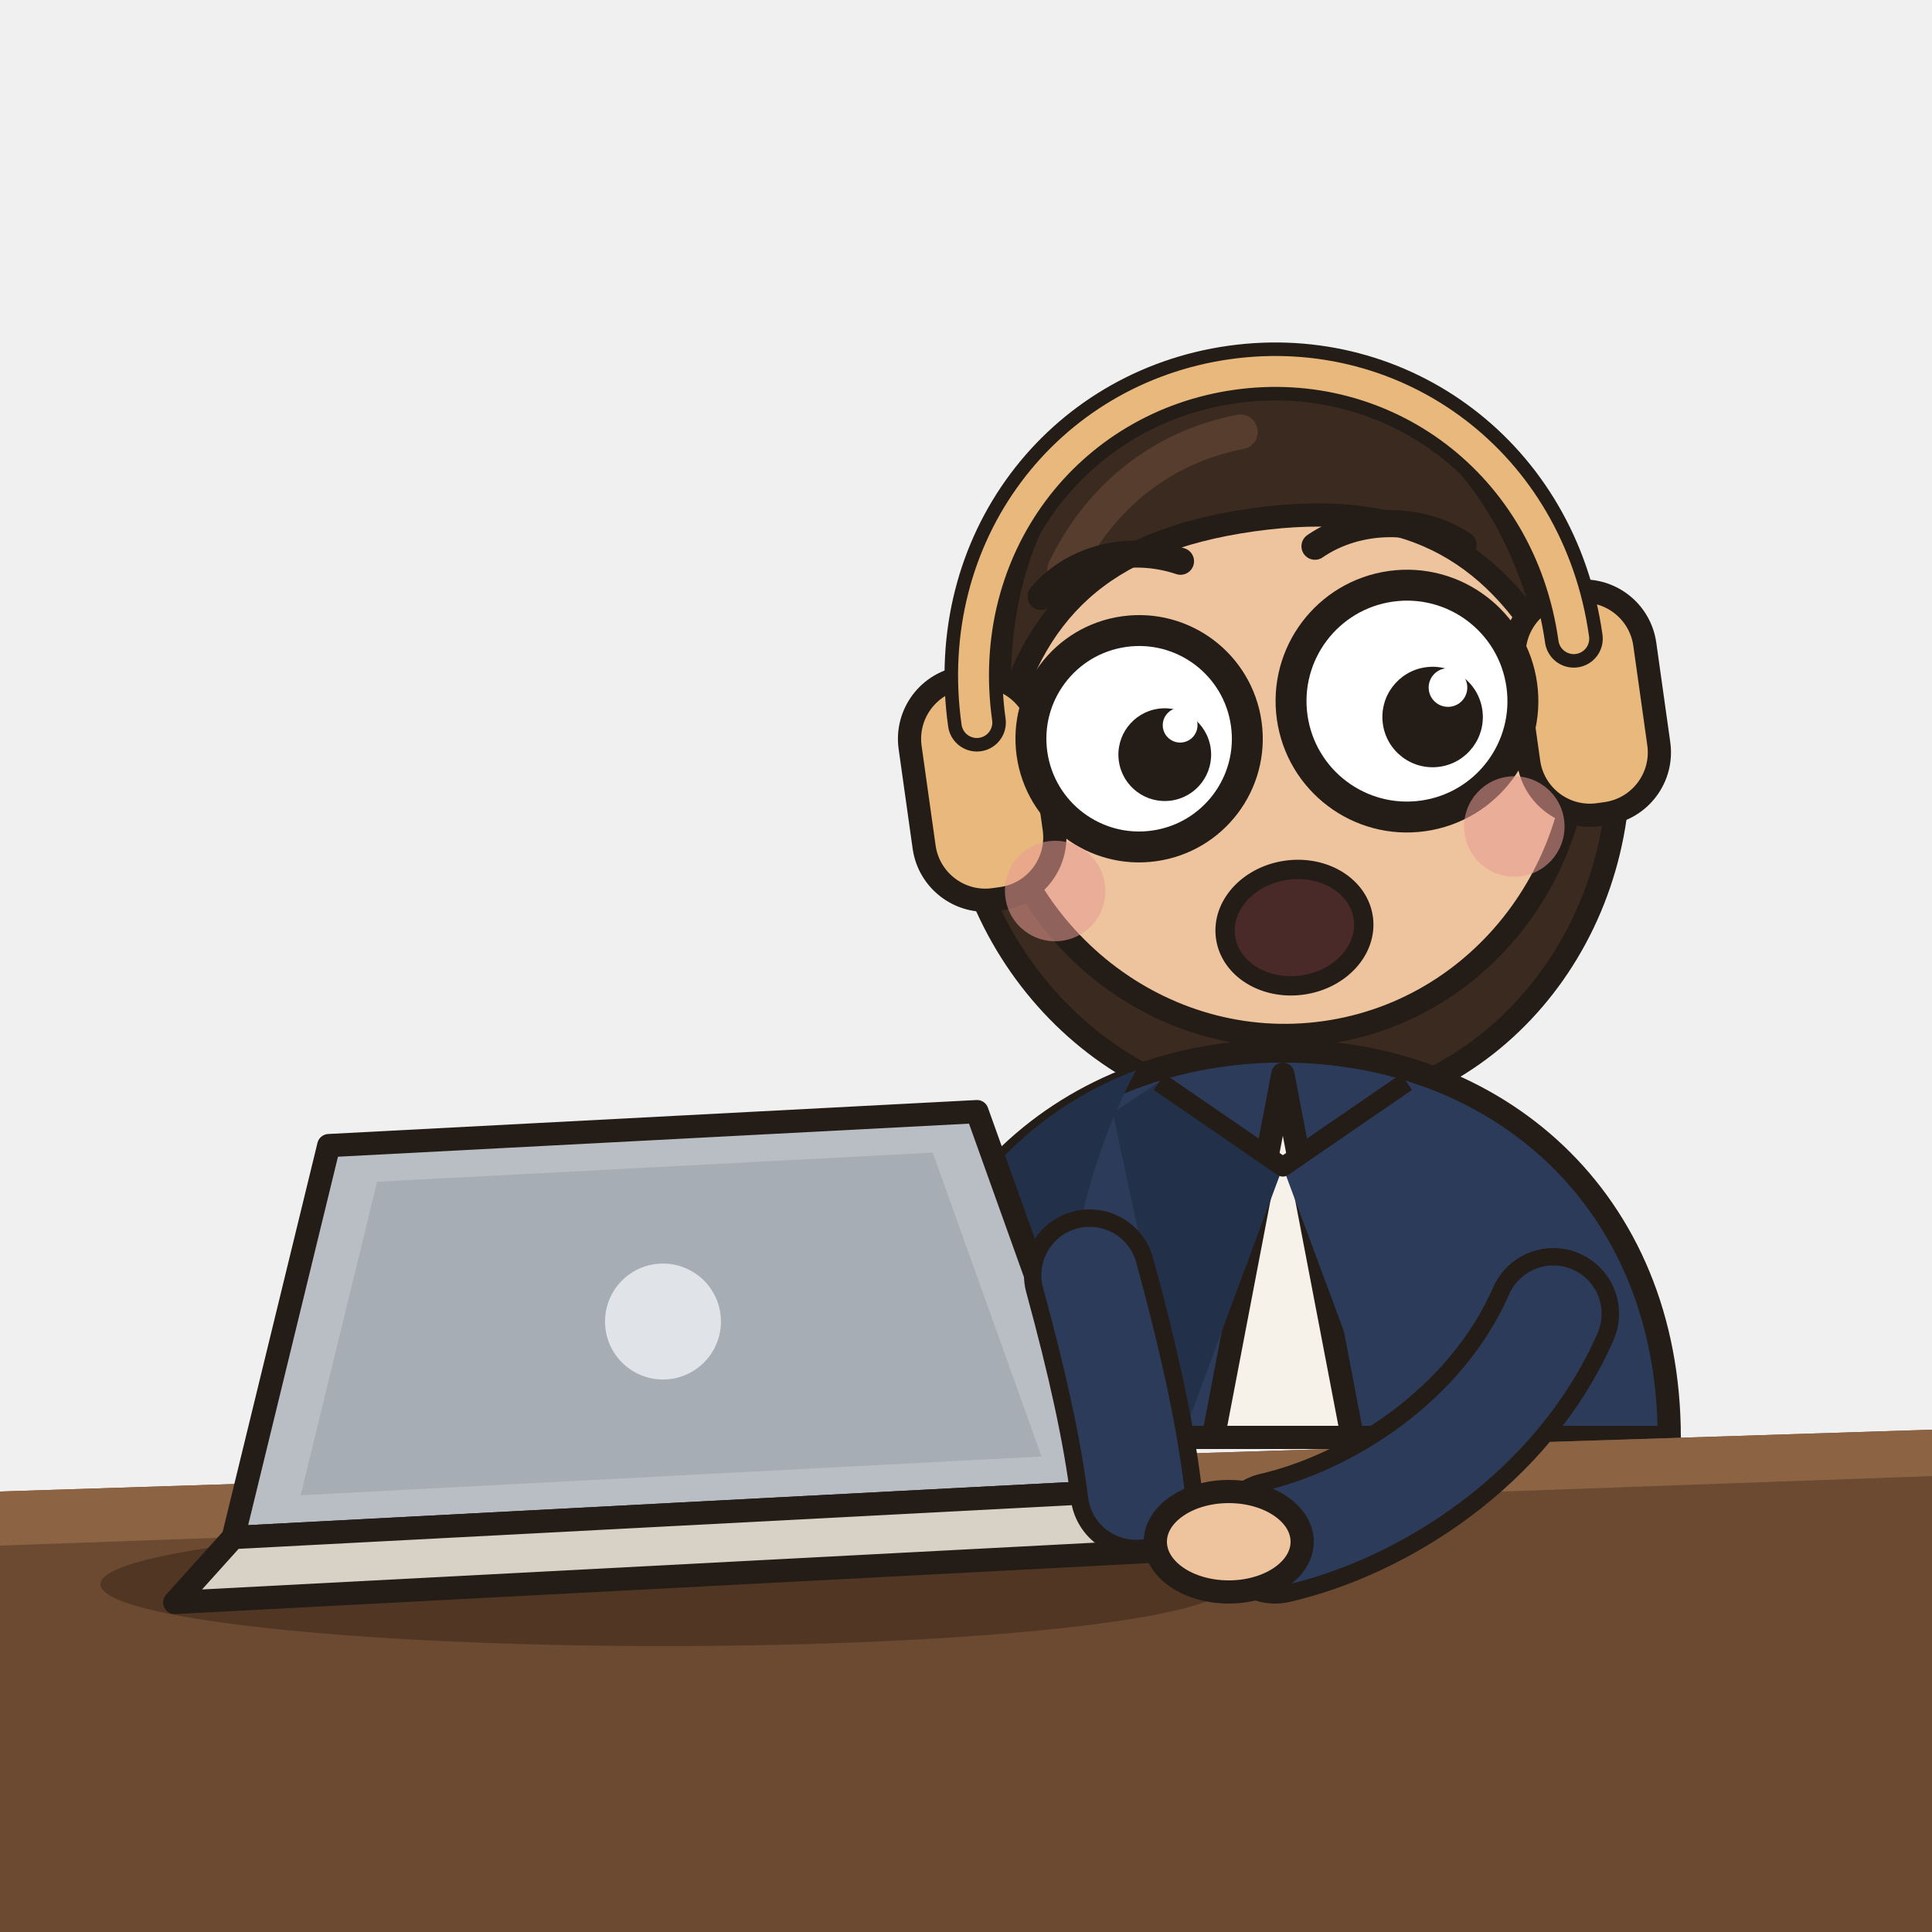
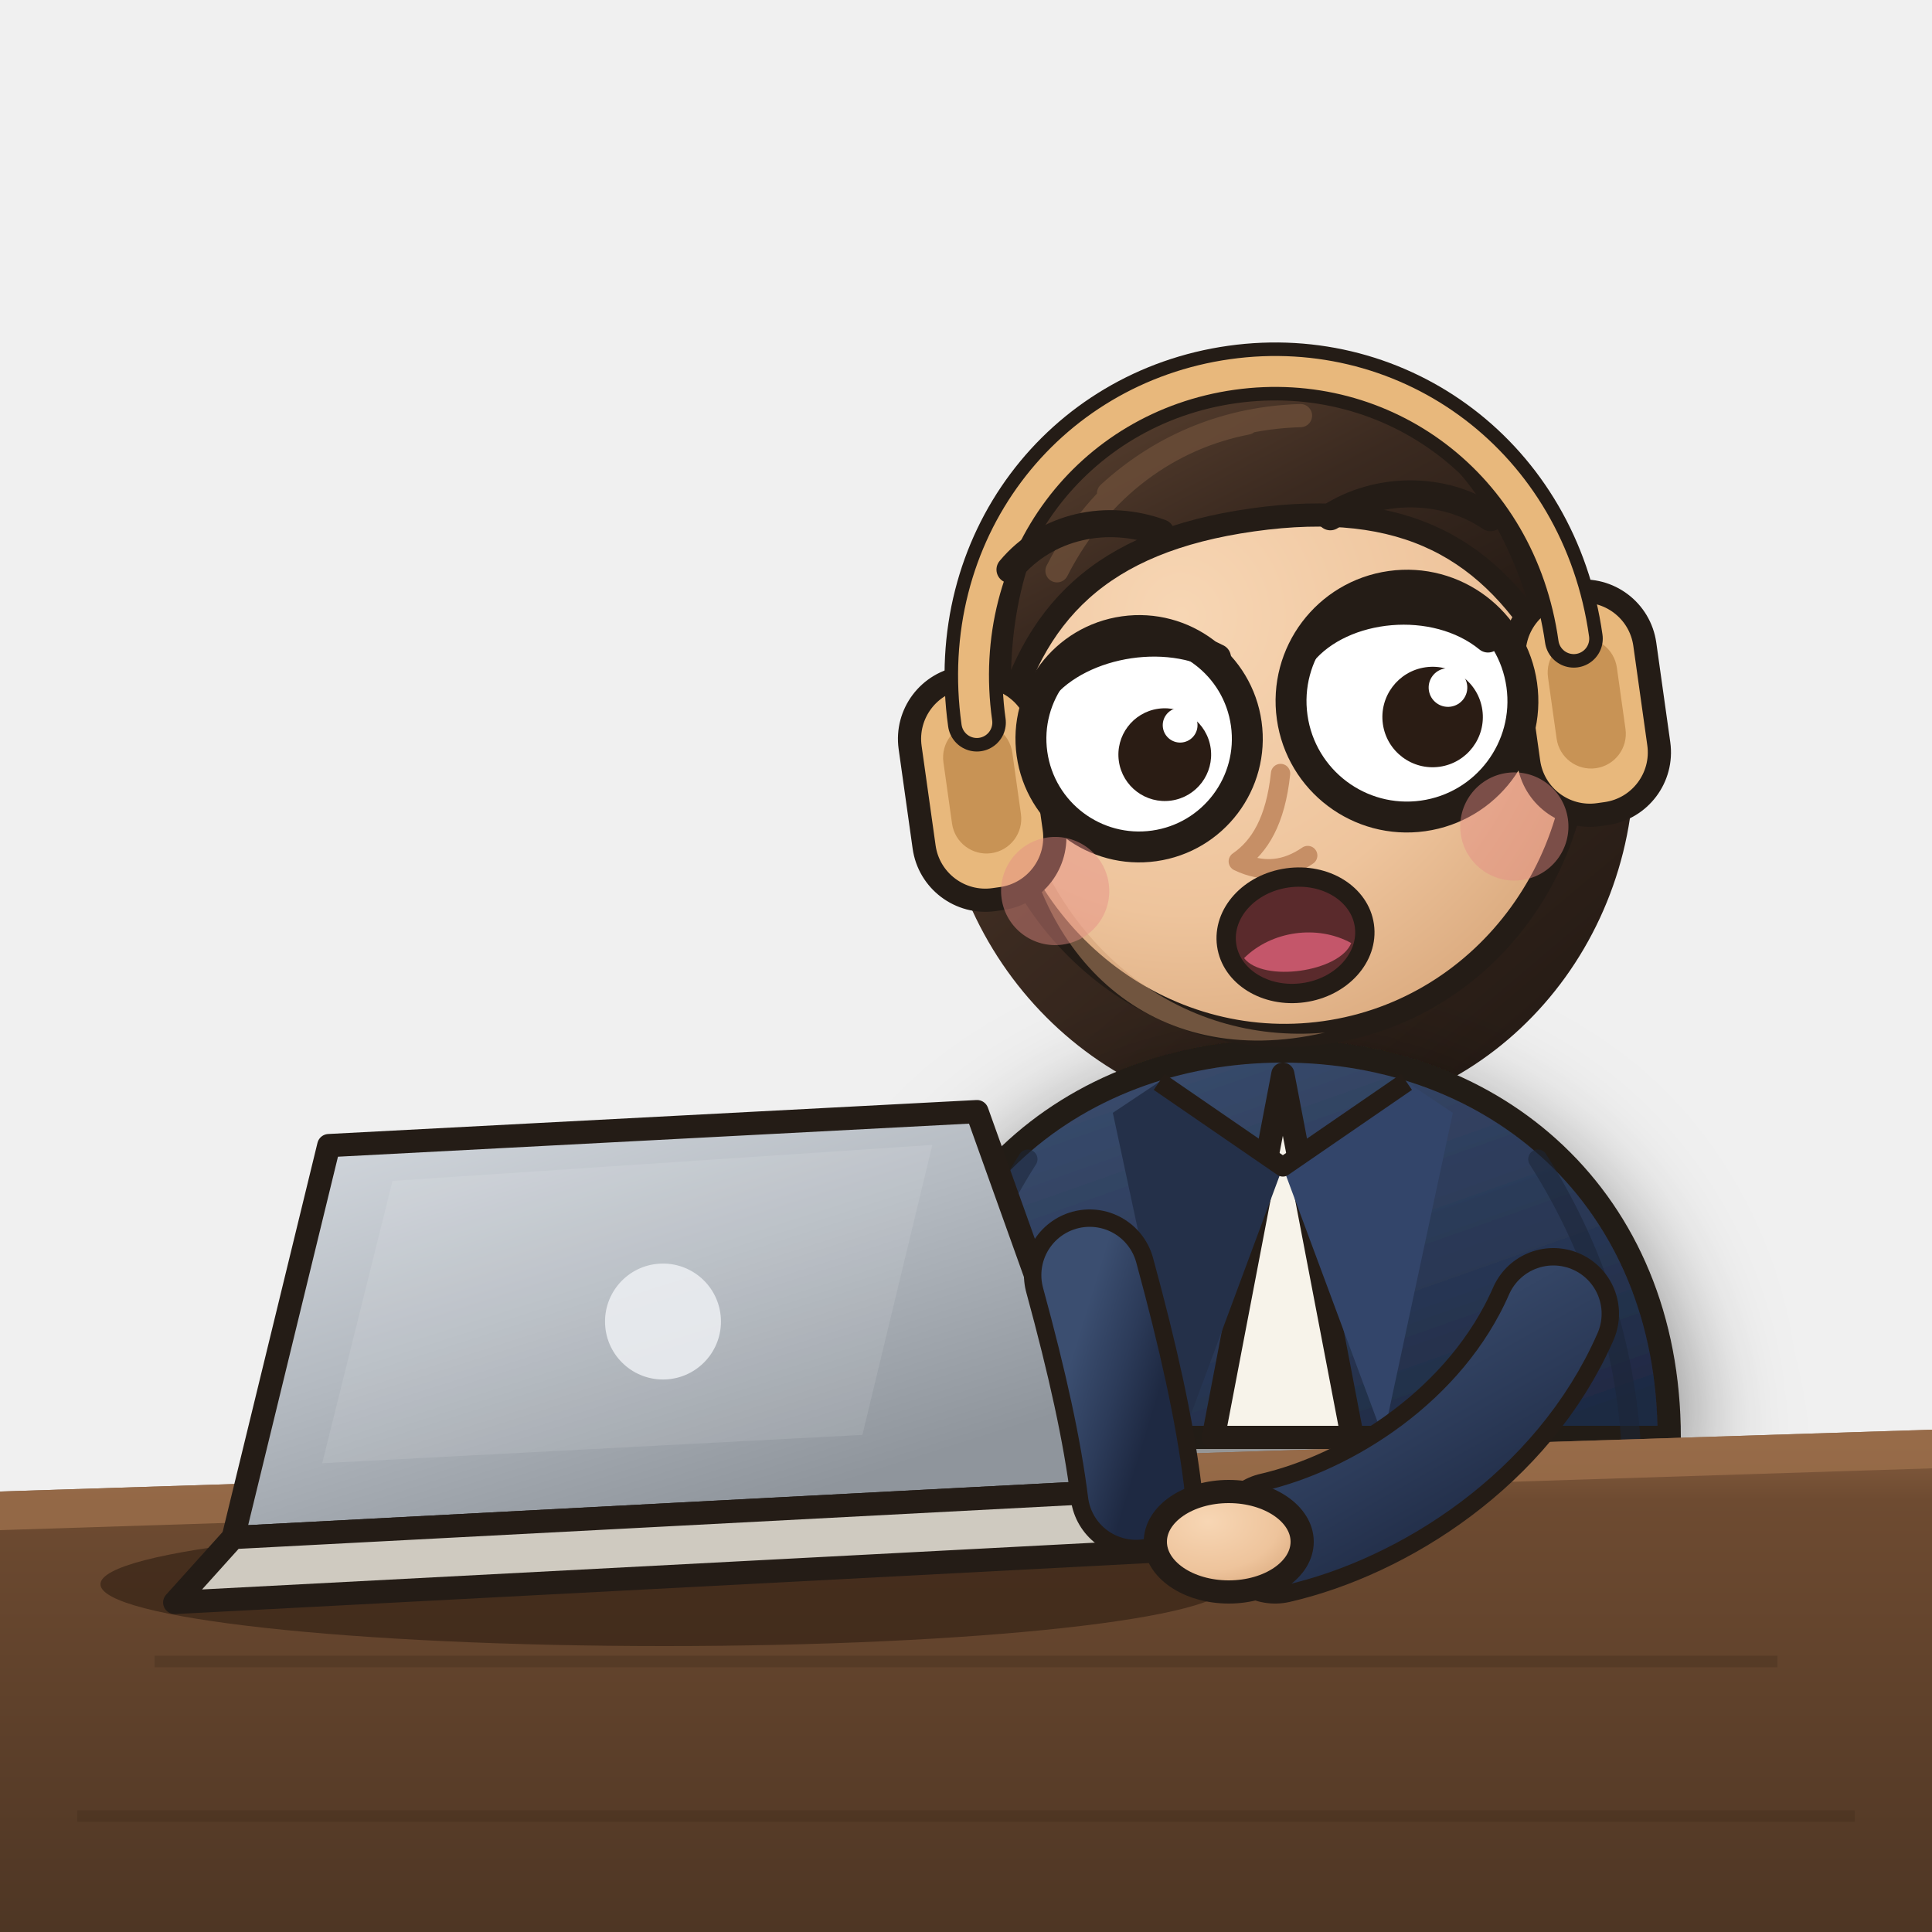
<svg xmlns="http://www.w3.org/2000/svg" viewBox="0 0 500 500" width="500" height="500">
+   <defs>
+     <radialGradient id="gSkin" cx="36%" cy="30%" r="78%">
+       <stop offset="0" stop-color="#F7D6B4" />
+       <stop offset="0.62" stop-color="#EEC49C" />
+       <stop offset="1" stop-color="#D9A87C" />
+     </radialGradient>
+     <linearGradient id="gHair" x1="0.2" y1="0" x2="0.8" y2="1">
+       <stop offset="0" stop-color="#5A4130" />
+       <stop offset="0.45" stop-color="#3B2A20" />
+       <stop offset="1" stop-color="#241A14" />
+     </linearGradient>
+     <linearGradient id="gNavy" x1="0.15" y1="0" x2="0.85" y2="1">
+       <stop offset="0" stop-color="#3B4E70" />
+       <stop offset="0.55" stop-color="#2C3B59" />
+       <stop offset="1" stop-color="#1E2942" />
+     </linearGradient>
+     <linearGradient id="gLid" x1="0" y1="0" x2="0.6" y2="1">
+       <stop offset="0" stop-color="#D3D8DE" />
+       <stop offset="0.5" stop-color="#B4BAC1" />
+       <stop offset="1" stop-color="#8F959C" />
+     </linearGradient>
+     <linearGradient id="gDesk" x1="0" y1="0" x2="0" y2="1">
+       <stop offset="0" stop-color="#8A6142" />
+       <stop offset="0.14" stop-color="#6E4B31" />
+       <stop offset="1" stop-color="#4E3624" />
+     </linearGradient>
+     <filter id="soft" x="-30%" y="-30%" width="170%" height="170%">
+       <feDropShadow dx="0" dy="10" stdDeviation="14" flood-color="#120C08" flood-opacity="0.55" />
+     </filter>
+   </defs>
  <g transform="rotate(-8 332 190)">
-     <ellipse cx="332" cy="196" rx="86" ry="92" fill="#3B2A20" stroke="#241C16" stroke-width="6" stroke-linejoin="round" stroke-linecap="round" />
+     <ellipse cx="332" cy="196" rx="90" ry="94" fill="url(#gHair)" />
  </g>
-   <path d="M232 372c0-62 45-100 100-100s100 38 100 100z" fill="#2C3B59" stroke="#241C16" stroke-width="6" stroke-linejoin="round" stroke-linecap="round" />
-   <path d="M232 372c0-48 27-82 62-95-14 26-20 58-20 95z" fill="#233049" />
-   <path d="M332 278l-18 94h36z" fill="#F6F2EA" stroke="#241C16" stroke-width="6" stroke-linejoin="round" stroke-linecap="round" />
-   <path d="M300 280l32 22-26 70-18-84z" fill="#233049" />
-   <path d="M364 280l-32 22 26 70 18-84z" fill="#2C3B59" />
+   <g filter="url(#soft)">
+     <path d="M232 372c0-62 45-100 100-100s100 38 100 100z" fill="url(#gNavy)" stroke="#241C16" stroke-width="6" stroke-linejoin="round" />
+   </g>
+   <path d="M266 300c-14 22-22 46-24 72" stroke="#1B2437" stroke-width="5" fill="none" stroke-linecap="round" opacity="0.55" />
+   <path d="M398 300c14 22 22 46 24 72" stroke="#1B2437" stroke-width="5" fill="none" stroke-linecap="round" opacity="0.55" />
+   <path d="M332 278l-18 94h36z" fill="#F7F3EA" stroke="#241C16" stroke-width="6" stroke-linejoin="round" />
+   <path d="M300 280l32 22-26 70-18-84z" fill="#243049" />
+   <path d="M364 280l-32 22 26 70 18-84z" fill="#33456A" />
  <path d="M300 280l32 22 32-22" fill="none" stroke="#241C16" stroke-width="5" stroke-linejoin="round" />
  <g transform="rotate(-8 332 190)">
-     <ellipse cx="332" cy="188" rx="77" ry="80" fill="#EEC49E" stroke="#241C16" stroke-width="6" stroke-linejoin="round" stroke-linecap="round" />
-     <path d="M260 180c2-52 32-84 72-84s70 32 72 84c-12-30-32-46-72-46s-60 16-72 46z" fill="#3B2A20" stroke="#241C16" stroke-width="6" stroke-linejoin="round" stroke-linecap="round" />
-     <path d="M282 140c12-18 30-28 50-29" stroke="#5A4130" stroke-width="9" fill="none" stroke-linecap="round" opacity="0.85" />
-     <rect x="236" y="164" width="34" height="58" rx="16" fill="#E8B87C" stroke="#241C16" stroke-width="6" stroke-linejoin="round" stroke-linecap="round" />
-     <rect x="394" y="164" width="34" height="58" rx="16" fill="#E8B87C" stroke="#241C16" stroke-width="6" stroke-linejoin="round" stroke-linecap="round" />
+     <ellipse cx="332" cy="188" rx="77" ry="80" fill="url(#gSkin)" stroke="#241C16" stroke-width="6" />
+     <path d="M262 196c4 40 32 70 70 72-46 4-72-30-70-72z" fill="#CE9B71" fill-opacity="0.45" />
+     <path d="M260 180c2-52 32-84 72-84s70 32 72 84c-12-30-32-46-72-46s-60 16-72 46z" fill="url(#gHair)" stroke="#241C16" stroke-width="6" stroke-linejoin="round" />
+     <path d="M280 140c14-20 34-30 54-31M296 122c16-11 34-15 52-13" stroke="#6B4E38" stroke-width="6" fill="none" stroke-linecap="round" opacity="0.8" />
+     <rect x="236" y="164" width="34" height="58" rx="16" fill="#E8B87C" stroke="#241C16" stroke-width="6" />
+     <rect x="394" y="164" width="34" height="58" rx="16" fill="#E8B87C" stroke="#241C16" stroke-width="6" />
+     <rect x="244" y="176" width="18" height="34" rx="9" fill="#C89355" />
+     <rect x="402" y="176" width="18" height="34" rx="9" fill="#C89355" />
    <path d="M254 176c0-46 35-80 78-80s78 34 78 80" fill="none" stroke="#241C16" stroke-width="15" stroke-linecap="round" />
    <path d="M254 176c0-46 35-80 78-80s78 34 78 80" fill="none" stroke="#E8B87C" stroke-width="8" stroke-linecap="round" />
    <circle cx="295" cy="186" r="28" fill="#FFFFFF" stroke="#241C16" stroke-width="8" />
    <circle cx="365" cy="186" r="30" fill="#FFFFFF" stroke="#241C16" stroke-width="8" />
-     <circle cx="301" cy="191" r="12" fill="#241C16" />
-     <circle cx="371" cy="191" r="13" fill="#241C16" />
+     <circle cx="301" cy="191" r="12" fill="#2A1C14" />
+     <circle cx="371" cy="191" r="13" fill="#2A1C14" />
    <circle cx="306" cy="184" r="4.5" fill="#FFFFFF" />
    <circle cx="376" cy="184" r="5" fill="#FFFFFF" />
-     <path d="M275 146c10-9 25-10 37-4" stroke="#241C16" stroke-width="7" fill="none" stroke-linecap="round" />
-     <path d="M347 143c12-6 28-4 38 5" stroke="#241C16" stroke-width="7" fill="none" stroke-linecap="round" />
-     <ellipse cx="328" cy="240" rx="18" ry="15" fill="#4A2A28" stroke="#241C16" stroke-width="5" />
-     <circle cx="268" cy="222" r="13" fill="#E79A94" opacity="0.55" />
-     <circle cx="388" cy="222" r="13" fill="#E79A94" opacity="0.55" />
+     <path d="M270 172c10-12 34-14 48-4" stroke="#241C16" stroke-width="7" fill="none" stroke-linecap="round" />
+     <path d="M340 170c12-11 36-10 48 3" stroke="#241C16" stroke-width="7" fill="none" stroke-linecap="round" />
+     <path d="M268 138c11-10 27-11 40-4" stroke="#241C16" stroke-width="7" fill="none" stroke-linecap="round" />
+     <path d="M352 136c13-6 30-4 41 6" stroke="#241C16" stroke-width="7" fill="none" stroke-linecap="round" />
+     <path d="M330 200c-3 12-8 18-14 21 6 4 12 4 18 1" stroke="#C68F66" stroke-width="5" fill="none" stroke-linecap="round" stroke-linejoin="round" />
+     <ellipse cx="328" cy="242" rx="18" ry="15" fill="#5A2A2C" stroke="#241C16" stroke-width="5" />
+     <path d="M314 246c8-6 20-6 28 0-4 7-24 7-28 0z" fill="#C4566A" />
+     <circle cx="268" cy="222" r="14" fill="#E58C86" opacity="0.45" />
+     <circle cx="388" cy="222" r="14" fill="#E58C86" opacity="0.45" />
  </g>
-   <path d="M0 386L500 370L500 500L0 500Z" fill="#6B4A31" />
-   <path d="M0 386L500 370L500 382L0 400Z" fill="#8C6444" />
-   <ellipse cx="172" cy="410" rx="146" ry="16" fill="#3B2718" fill-opacity="0.55" />
+   <path d="M0 386L500 370L500 500L0 500Z" fill="url(#gDesk)" />
+   <path d="M0 386L500 370L500 380L0 396Z" fill="#9A6E4A" fill-opacity="0.85" />
+   <path d="M40 430h420M20 470h460" stroke="#3F2B1B" stroke-width="3" opacity="0.35" />
+   <ellipse cx="172" cy="410" rx="146" ry="16" fill="#2E1D12" fill-opacity="0.6" />
  <g transform="rotate(-3 172 350)">
-     <path d="M88 292h168l30 100H58z" fill="#B9BEC4" stroke="#241C16" stroke-width="6" stroke-linejoin="round" stroke-linecap="round" />
-     <path d="M100 302h144l24 80H76z" fill="#A7ADB4" />
-     <circle cx="172" cy="342" r="15" fill="#E7EAEE" fill-opacity="0.9" />
-     <path d="M58 392h228l16 16H42z" fill="#D7D1C6" stroke="#241C16" stroke-width="6" stroke-linejoin="round" stroke-linecap="round" />
+     <path d="M88 292h168l30 100H58z" fill="url(#gLid)" stroke="#241C16" stroke-width="6" stroke-linejoin="round" />
+     <path d="M104 302l140-2-22 74H82z" fill="#FFFFFF" fill-opacity="0.10" />
+     <circle cx="172" cy="342" r="15" fill="#EDF0F3" fill-opacity="0.85" />
+     <path d="M58 392h228l16 16H42z" fill="#CFCAC0" stroke="#241C16" stroke-width="6" stroke-linejoin="round" />
  </g>
  <path d="M282 330C288 352 292 370 294 386" stroke="#241C16" stroke-width="34" fill="none" stroke-linecap="round" />
-   <path d="M282 330C288 352 292 370 294 386" stroke="#2C3B59" stroke-width="25" fill="none" stroke-linecap="round" />
+   <path d="M282 330C288 352 292 370 294 386" stroke="url(#gNavy)" stroke-width="25" fill="none" stroke-linecap="round" />
  <path d="M402 340C388 372 356 392 330 398" stroke="#241C16" stroke-width="34" fill="none" stroke-linecap="round" />
-   <path d="M402 340C388 372 356 392 330 398" stroke="#2C3B59" stroke-width="25" fill="none" stroke-linecap="round" />
-   <ellipse cx="318" cy="399" rx="19" ry="13" fill="#EEC49E" stroke="#241C16" stroke-width="6" stroke-linejoin="round" stroke-linecap="round" />
+   <path d="M402 340C388 372 356 392 330 398" stroke="url(#gNavy)" stroke-width="25" fill="none" stroke-linecap="round" />
+   <ellipse cx="318" cy="399" rx="19" ry="13" fill="url(#gSkin)" stroke="#241C16" stroke-width="6" />
</svg>
